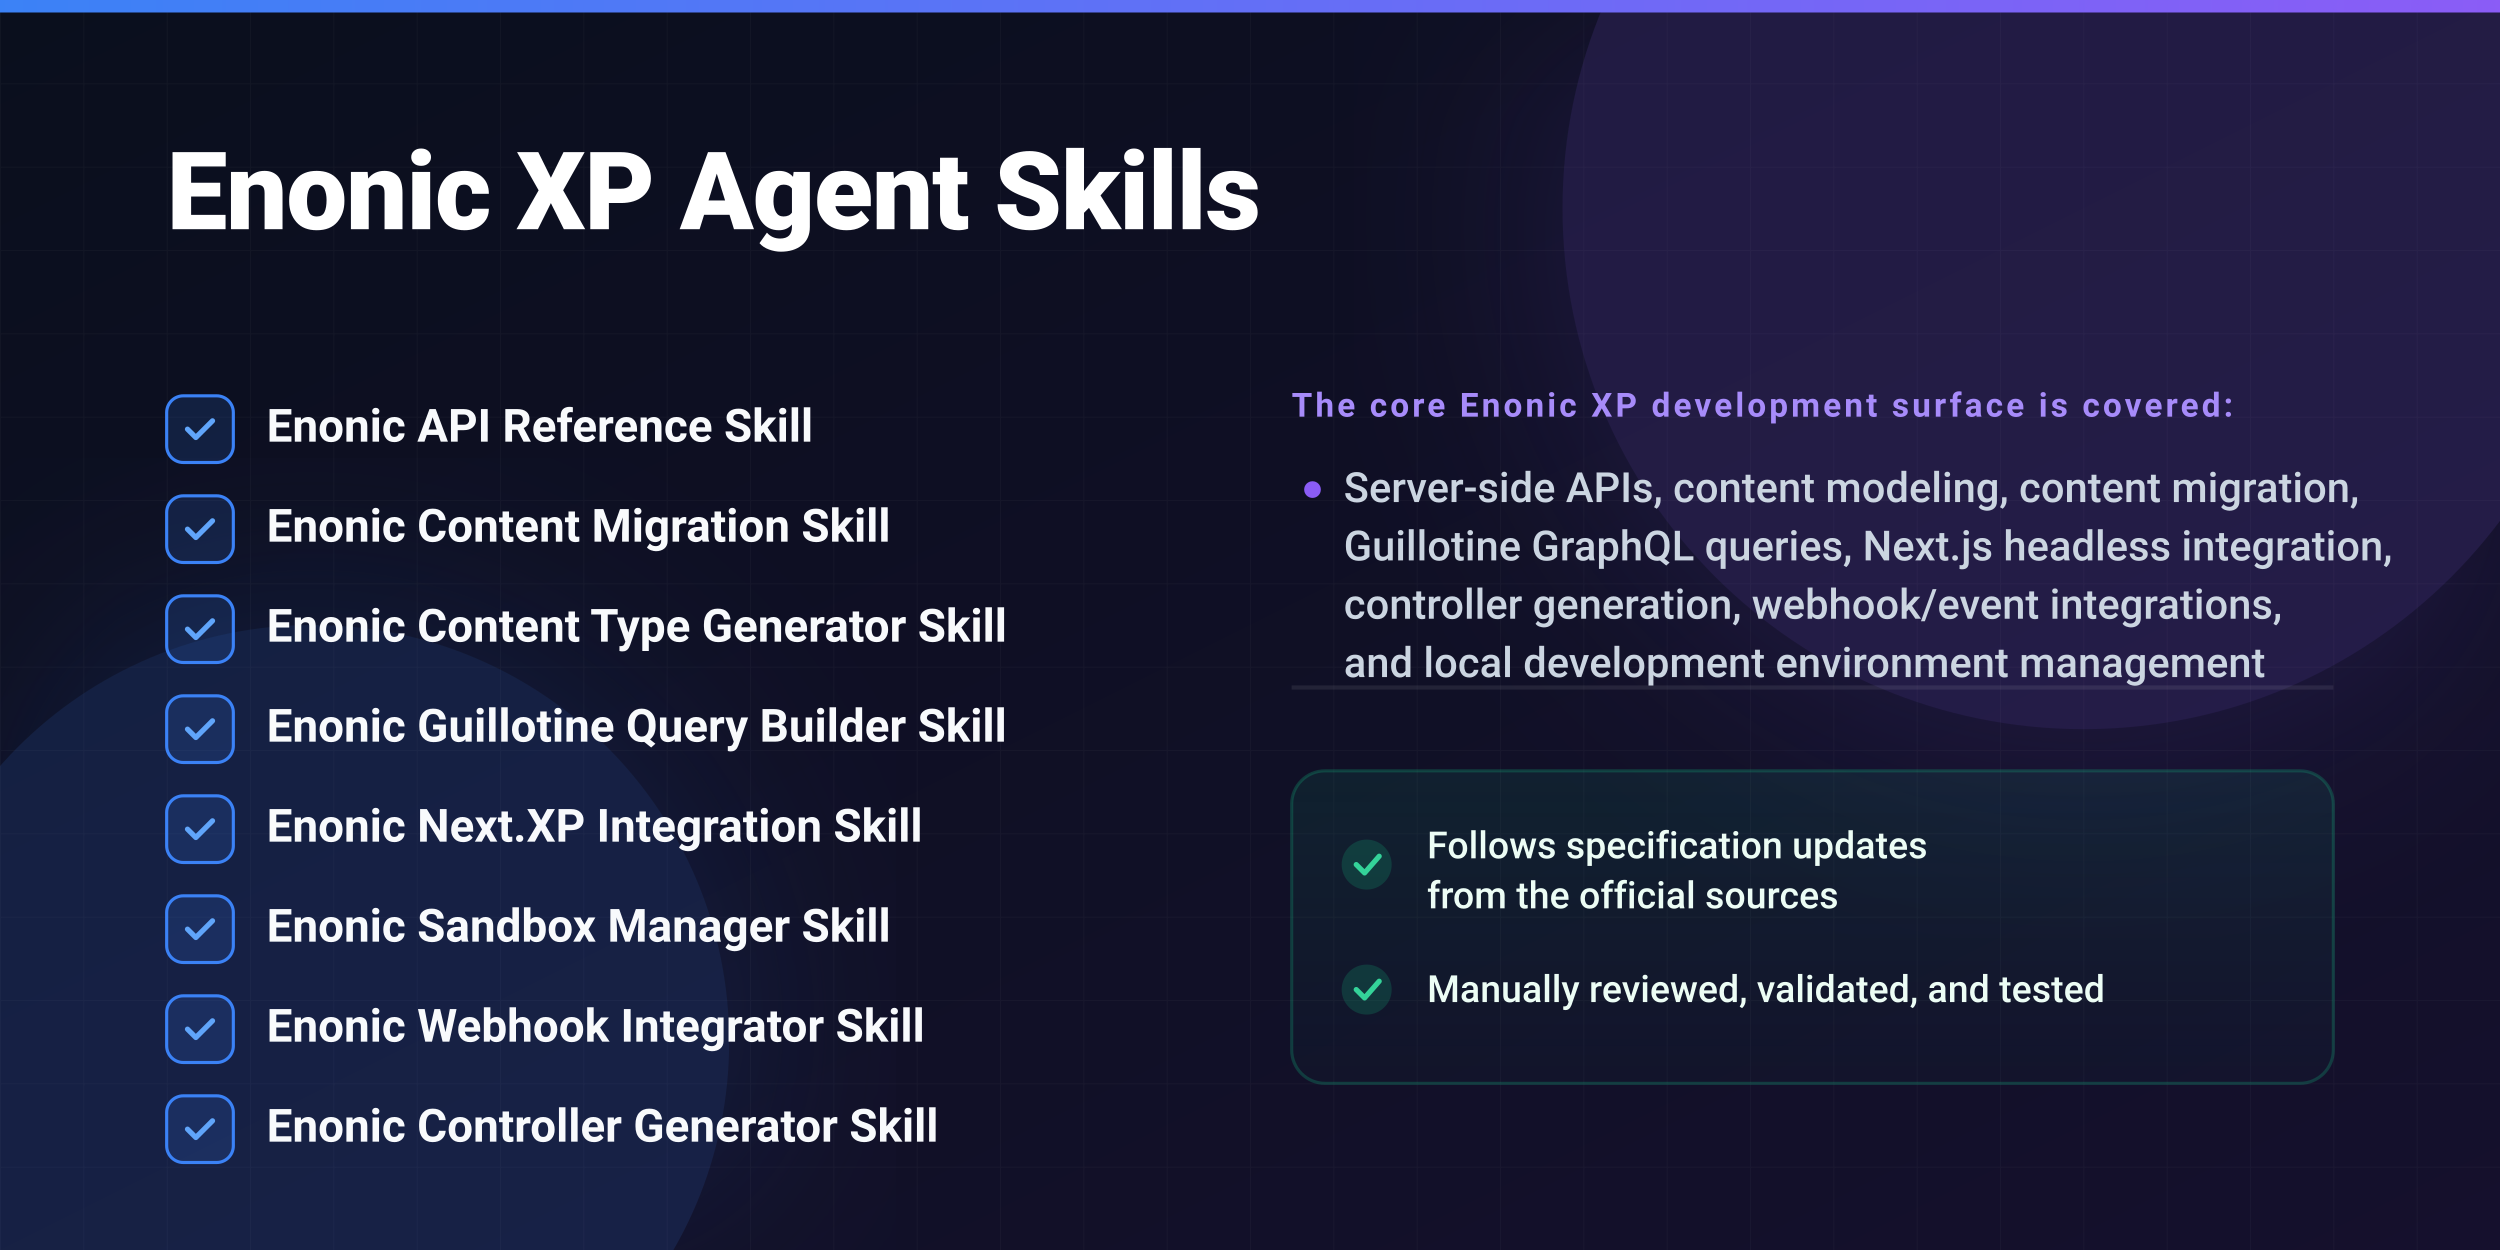
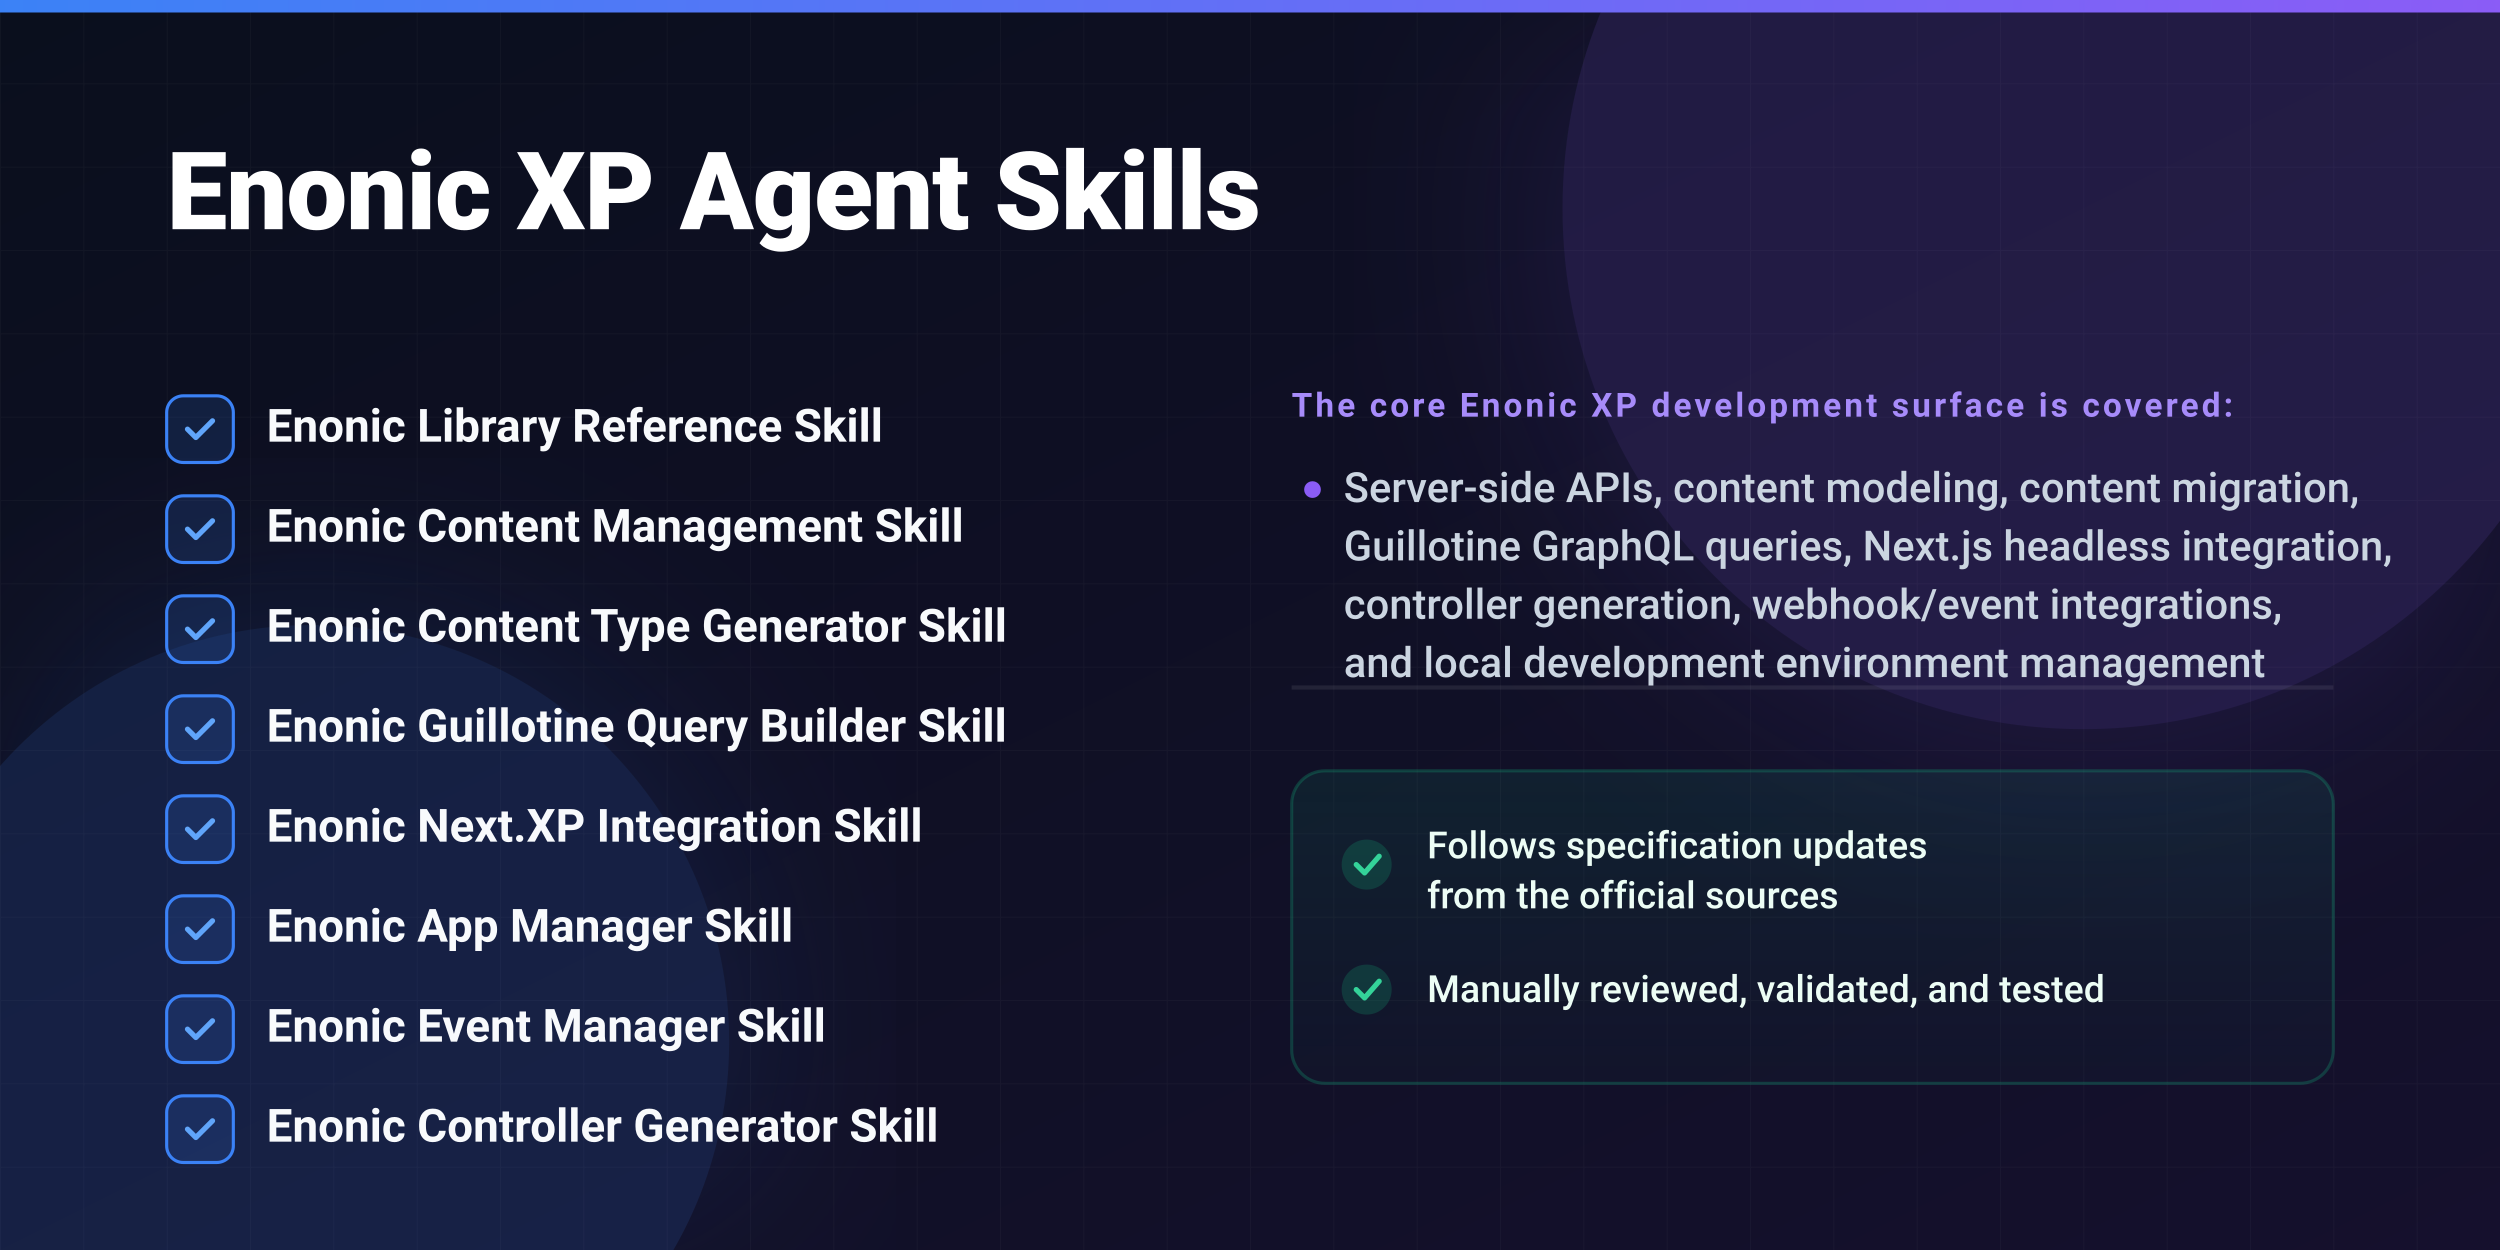
<svg xmlns="http://www.w3.org/2000/svg" viewBox="0 0 1200 600" width="100%" height="100%">
  <defs>
    <linearGradient id="bg" x1="0%" y1="0%" x2="100%" y2="100%">
      <stop offset="0%" stop-color="#0a0f1d" />
      <stop offset="100%" stop-color="#15102d" />
    </linearGradient>
    <linearGradient id="accent" x1="0%" y1="0%" x2="100%" y2="0%">
      <stop offset="0%" stop-color="#3b82f6" />
      <stop offset="100%" stop-color="#8b5cf6" />
    </linearGradient>
    <linearGradient id="boxBg" x1="0%" y1="0%" x2="0%" y2="100%">
      <stop offset="0%" stop-color="rgba(16, 185, 129, 0.1)" />
      <stop offset="100%" stop-color="rgba(16, 185, 129, 0.02)" />
    </linearGradient>
    <pattern id="grid" width="40" height="40" patternUnits="userSpaceOnUse">
      <path d="M 40 0 L 0 0 0 40" fill="none" stroke="rgba(255,255,255,0.03)" stroke-width="1" />
    </pattern>
    <filter id="glow" x="-20%" y="-20%" width="140%" height="140%">
      <feGaussianBlur stdDeviation="60" result="blur" />
      <feComposite in="SourceGraphic" in2="blur" operator="over" />
    </filter>
  </defs>
  <rect width="1200" height="600" fill="url(#bg)" />
  <rect width="1200" height="600" fill="url(#grid)" />
  <circle cx="1000" cy="100" r="250" fill="#8b5cf6" opacity="0.15" filter="url(#glow)" />
  <circle cx="150" cy="500" r="200" fill="#3b82f6" opacity="0.15" filter="url(#glow)" />
  <rect x="0" y="0" width="1200" height="6" fill="url(#accent)" />
  <text x="80" y="110" font-family="-apple-system, BlinkMacSystemFont, 'Segoe UI', Roboto, sans-serif" font-size="52" font-weight="800" fill="#ffffff" letter-spacing="-0.5">
    Enonic XP Agent Skills
  </text>
  <line x1="80" y1="135" x2="250" y2="135" stroke="url(#accent)" stroke-width="4" stroke-linecap="round" />
  <g transform="translate(80, 190)">
    <rect x="0" y="0" width="32" height="32" rx="8" fill="rgba(59, 130, 246, 0.15)" stroke="#3b82f6" stroke-width="1.5" />
    <path d="M 10 16 L 14 20 L 22 12" fill="none" stroke="#60a5fa" stroke-width="2.5" stroke-linecap="round" stroke-linejoin="round" />
-     <text x="48" y="22" font-family="-apple-system, BlinkMacSystemFont, 'Segoe UI', Roboto, sans-serif" font-size="22" font-weight="600" fill="#f8fafc">Enonic API Reference Skill</text>
+     <text x="48" y="22" font-family="-apple-system, BlinkMacSystemFont, 'Segoe UI', Roboto, sans-serif" font-size="22" font-weight="600" fill="#f8fafc">Enonic Library Reference Skill</text>
    <rect x="0" y="48" width="32" height="32" rx="8" fill="rgba(59, 130, 246, 0.15)" stroke="#3b82f6" stroke-width="1.5" />
    <path d="M 10 64 L 14 68 L 22 60" fill="none" stroke="#60a5fa" stroke-width="2.5" stroke-linecap="round" stroke-linejoin="round" />
-     <text x="48" y="70" font-family="-apple-system, BlinkMacSystemFont, 'Segoe UI', Roboto, sans-serif" font-size="22" font-weight="600" fill="#f8fafc">Enonic Content Migration Skill</text>
+     <text x="48" y="70" font-family="-apple-system, BlinkMacSystemFont, 'Segoe UI', Roboto, sans-serif" font-size="22" font-weight="600" fill="#f8fafc">Enonic Content Management Skill</text>
    <rect x="0" y="96" width="32" height="32" rx="8" fill="rgba(59, 130, 246, 0.15)" stroke="#3b82f6" stroke-width="1.5" />
    <path d="M 10 112 L 14 116 L 22 108" fill="none" stroke="#60a5fa" stroke-width="2.5" stroke-linecap="round" stroke-linejoin="round" />
    <text x="48" y="118" font-family="-apple-system, BlinkMacSystemFont, 'Segoe UI', Roboto, sans-serif" font-size="22" font-weight="600" fill="#f8fafc">Enonic Content Type Generator Skill</text>
    <rect x="0" y="144" width="32" height="32" rx="8" fill="rgba(59, 130, 246, 0.15)" stroke="#3b82f6" stroke-width="1.5" />
    <path d="M 10 160 L 14 164 L 22 156" fill="none" stroke="#60a5fa" stroke-width="2.5" stroke-linecap="round" stroke-linejoin="round" />
    <text x="48" y="166" font-family="-apple-system, BlinkMacSystemFont, 'Segoe UI', Roboto, sans-serif" font-size="22" font-weight="600" fill="#f8fafc">Enonic Guillotine Query Builder Skill</text>
    <rect x="0" y="192" width="32" height="32" rx="8" fill="rgba(59, 130, 246, 0.15)" stroke="#3b82f6" stroke-width="1.5" />
    <path d="M 10 208 L 14 212 L 22 204" fill="none" stroke="#60a5fa" stroke-width="2.5" stroke-linecap="round" stroke-linejoin="round" />
    <text x="48" y="214" font-family="-apple-system, BlinkMacSystemFont, 'Segoe UI', Roboto, sans-serif" font-size="22" font-weight="600" fill="#f8fafc">Enonic Next.XP Integration Skill</text>
    <rect x="0" y="240" width="32" height="32" rx="8" fill="rgba(59, 130, 246, 0.15)" stroke="#3b82f6" stroke-width="1.5" />
    <path d="M 10 256 L 14 260 L 22 252" fill="none" stroke="#60a5fa" stroke-width="2.5" stroke-linecap="round" stroke-linejoin="round" />
-     <text x="48" y="262" font-family="-apple-system, BlinkMacSystemFont, 'Segoe UI', Roboto, sans-serif" font-size="22" font-weight="600" fill="#f8fafc">Enonic Sandbox Manager Skill</text>
+     <text x="48" y="262" font-family="-apple-system, BlinkMacSystemFont, 'Segoe UI', Roboto, sans-serif" font-size="22" font-weight="600" fill="#f8fafc">Enonic App Manager Skill</text>
    <rect x="0" y="288" width="32" height="32" rx="8" fill="rgba(59, 130, 246, 0.15)" stroke="#3b82f6" stroke-width="1.5" />
    <path d="M 10 304 L 14 308 L 22 300" fill="none" stroke="#60a5fa" stroke-width="2.5" stroke-linecap="round" stroke-linejoin="round" />
-     <text x="48" y="310" font-family="-apple-system, BlinkMacSystemFont, 'Segoe UI', Roboto, sans-serif" font-size="22" font-weight="600" fill="#f8fafc">Enonic Webhook Integrator Skill</text>
+     <text x="48" y="310" font-family="-apple-system, BlinkMacSystemFont, 'Segoe UI', Roboto, sans-serif" font-size="22" font-weight="600" fill="#f8fafc">Enonic Event Manager Skill</text>
    <rect x="0" y="336" width="32" height="32" rx="8" fill="rgba(59, 130, 246, 0.15)" stroke="#3b82f6" stroke-width="1.5" />
    <path d="M 10 352 L 14 356 L 22 348" fill="none" stroke="#60a5fa" stroke-width="2.5" stroke-linecap="round" stroke-linejoin="round" />
    <text x="48" y="358" font-family="-apple-system, BlinkMacSystemFont, 'Segoe UI', Roboto, sans-serif" font-size="22" font-weight="600" fill="#f8fafc">Enonic Controller Generator Skill</text>
  </g>
  <g transform="translate(620, 190)">
    <text x="0" y="10" font-family="-apple-system, BlinkMacSystemFont, 'Segoe UI', Roboto, sans-serif" font-size="16" font-weight="700" fill="#a78bfa" text-transform="uppercase" letter-spacing="1.5">
      The core Enonic XP development surface is covered:
    </text>
    <circle cx="10" cy="45" r="4" fill="#8b5cf6" />
    <text x="25" y="51" font-family="-apple-system, BlinkMacSystemFont, 'Segoe UI', Roboto, sans-serif" font-size="20" font-weight="500" fill="#cbd5e1">
      <tspan x="25" dy="0">Server-side APIs, content modeling, content migration,</tspan>
      <tspan x="25" dy="28">Guillotine GraphQL queries, Next.js headless integration,</tspan>
      <tspan x="25" dy="28">controller generation, webhook/event integrations,</tspan>
      <tspan x="25" dy="28">and local development environment management</tspan>
    </text>
    <line x1="0" y1="140" x2="500" y2="140" stroke="rgba(255,255,255,0.08)" stroke-width="2" />
    <g transform="translate(0, 180)">
      <rect x="0" y="0" width="500" height="150" rx="16" fill="url(#boxBg)" stroke="rgba(16, 185, 129, 0.25)" stroke-width="1.5" />
      <circle cx="36" cy="45" r="12" fill="rgba(16, 185, 129, 0.2)" />
      <path d="M 31 45 L 35 49 L 42 41" fill="none" stroke="#34d399" stroke-width="2.5" stroke-linecap="round" stroke-linejoin="round" />
      <text x="65" y="42" font-family="-apple-system, BlinkMacSystemFont, 'Segoe UI', Roboto, sans-serif" font-size="18" font-weight="500" fill="#ecfdf5">
        Follows specification updates
      </text>
      <text x="65" y="66" font-family="-apple-system, BlinkMacSystemFont, 'Segoe UI', Roboto, sans-serif" font-size="18" font-weight="500" fill="#ecfdf5">
        from the official sources
      </text>
      <circle cx="36" cy="105" r="12" fill="rgba(16, 185, 129, 0.2)" />
      <path d="M 31 105 L 35 109 L 42 101" fill="none" stroke="#34d399" stroke-width="2.5" stroke-linecap="round" stroke-linejoin="round" />
      <text x="65" y="111" font-family="-apple-system, BlinkMacSystemFont, 'Segoe UI', Roboto, sans-serif" font-size="18" font-weight="500" fill="#ecfdf5">
        Manually reviewed, validated, and tested
      </text>
    </g>
  </g>
</svg>
